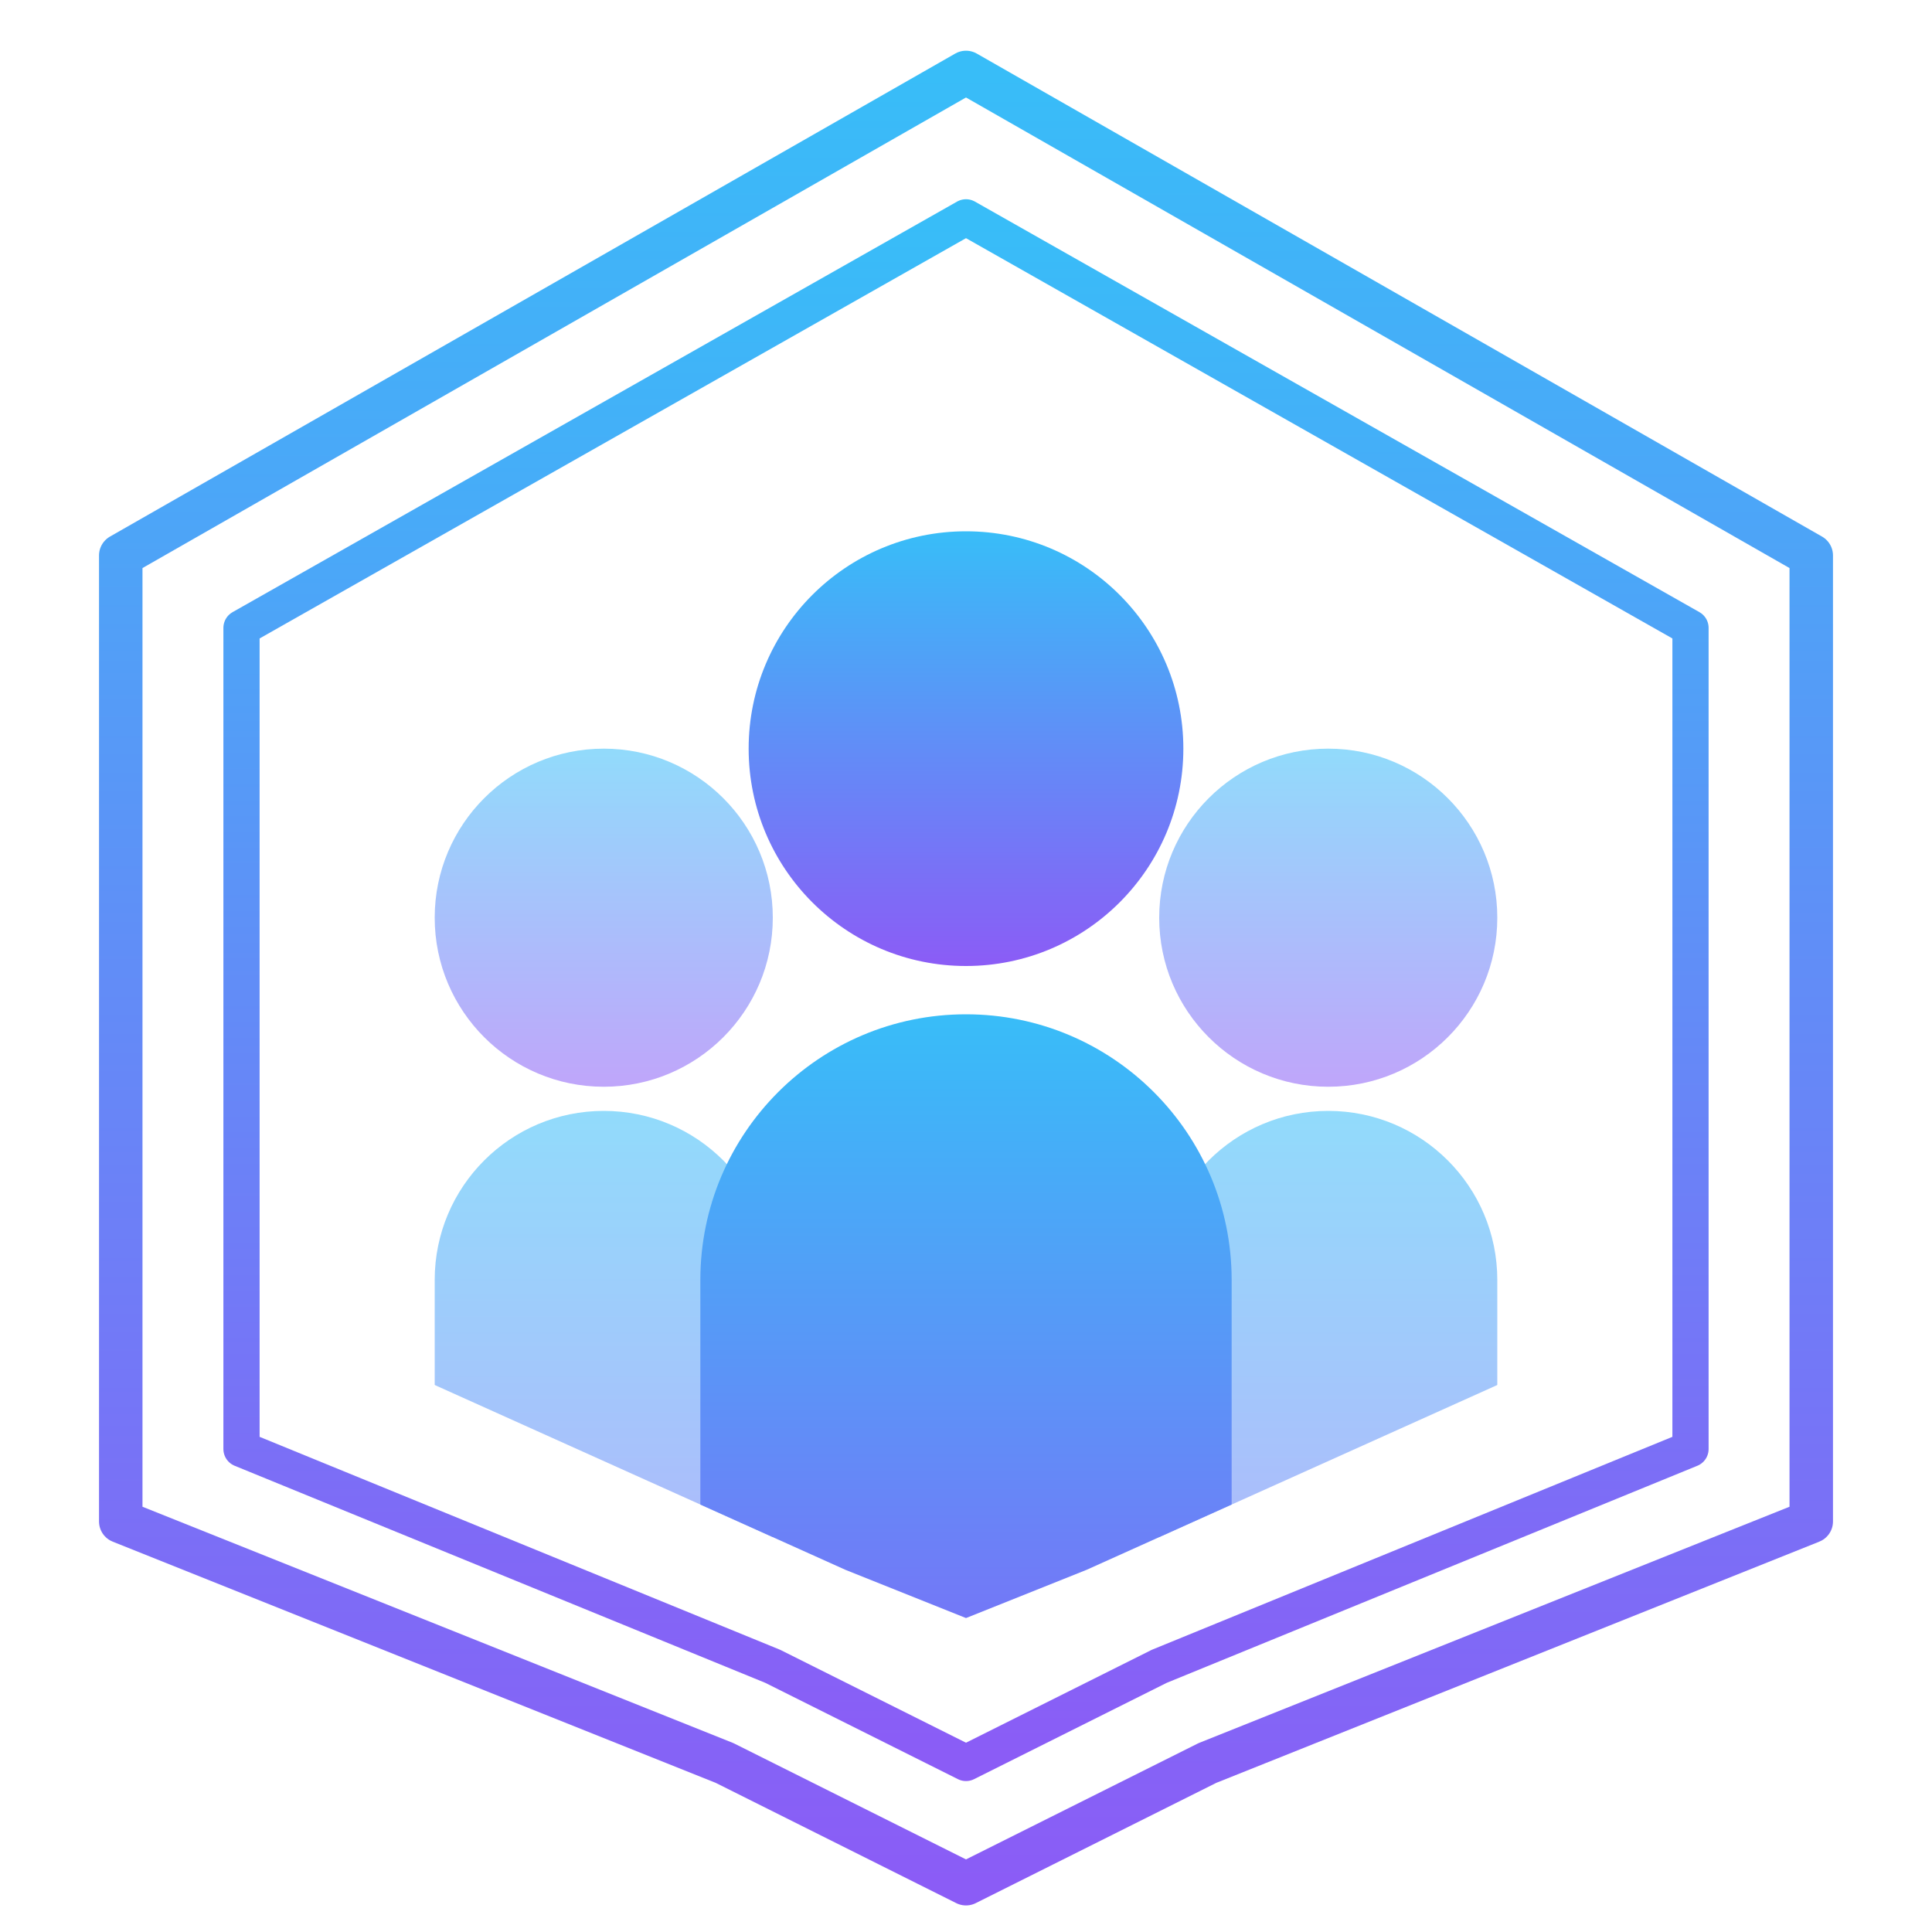
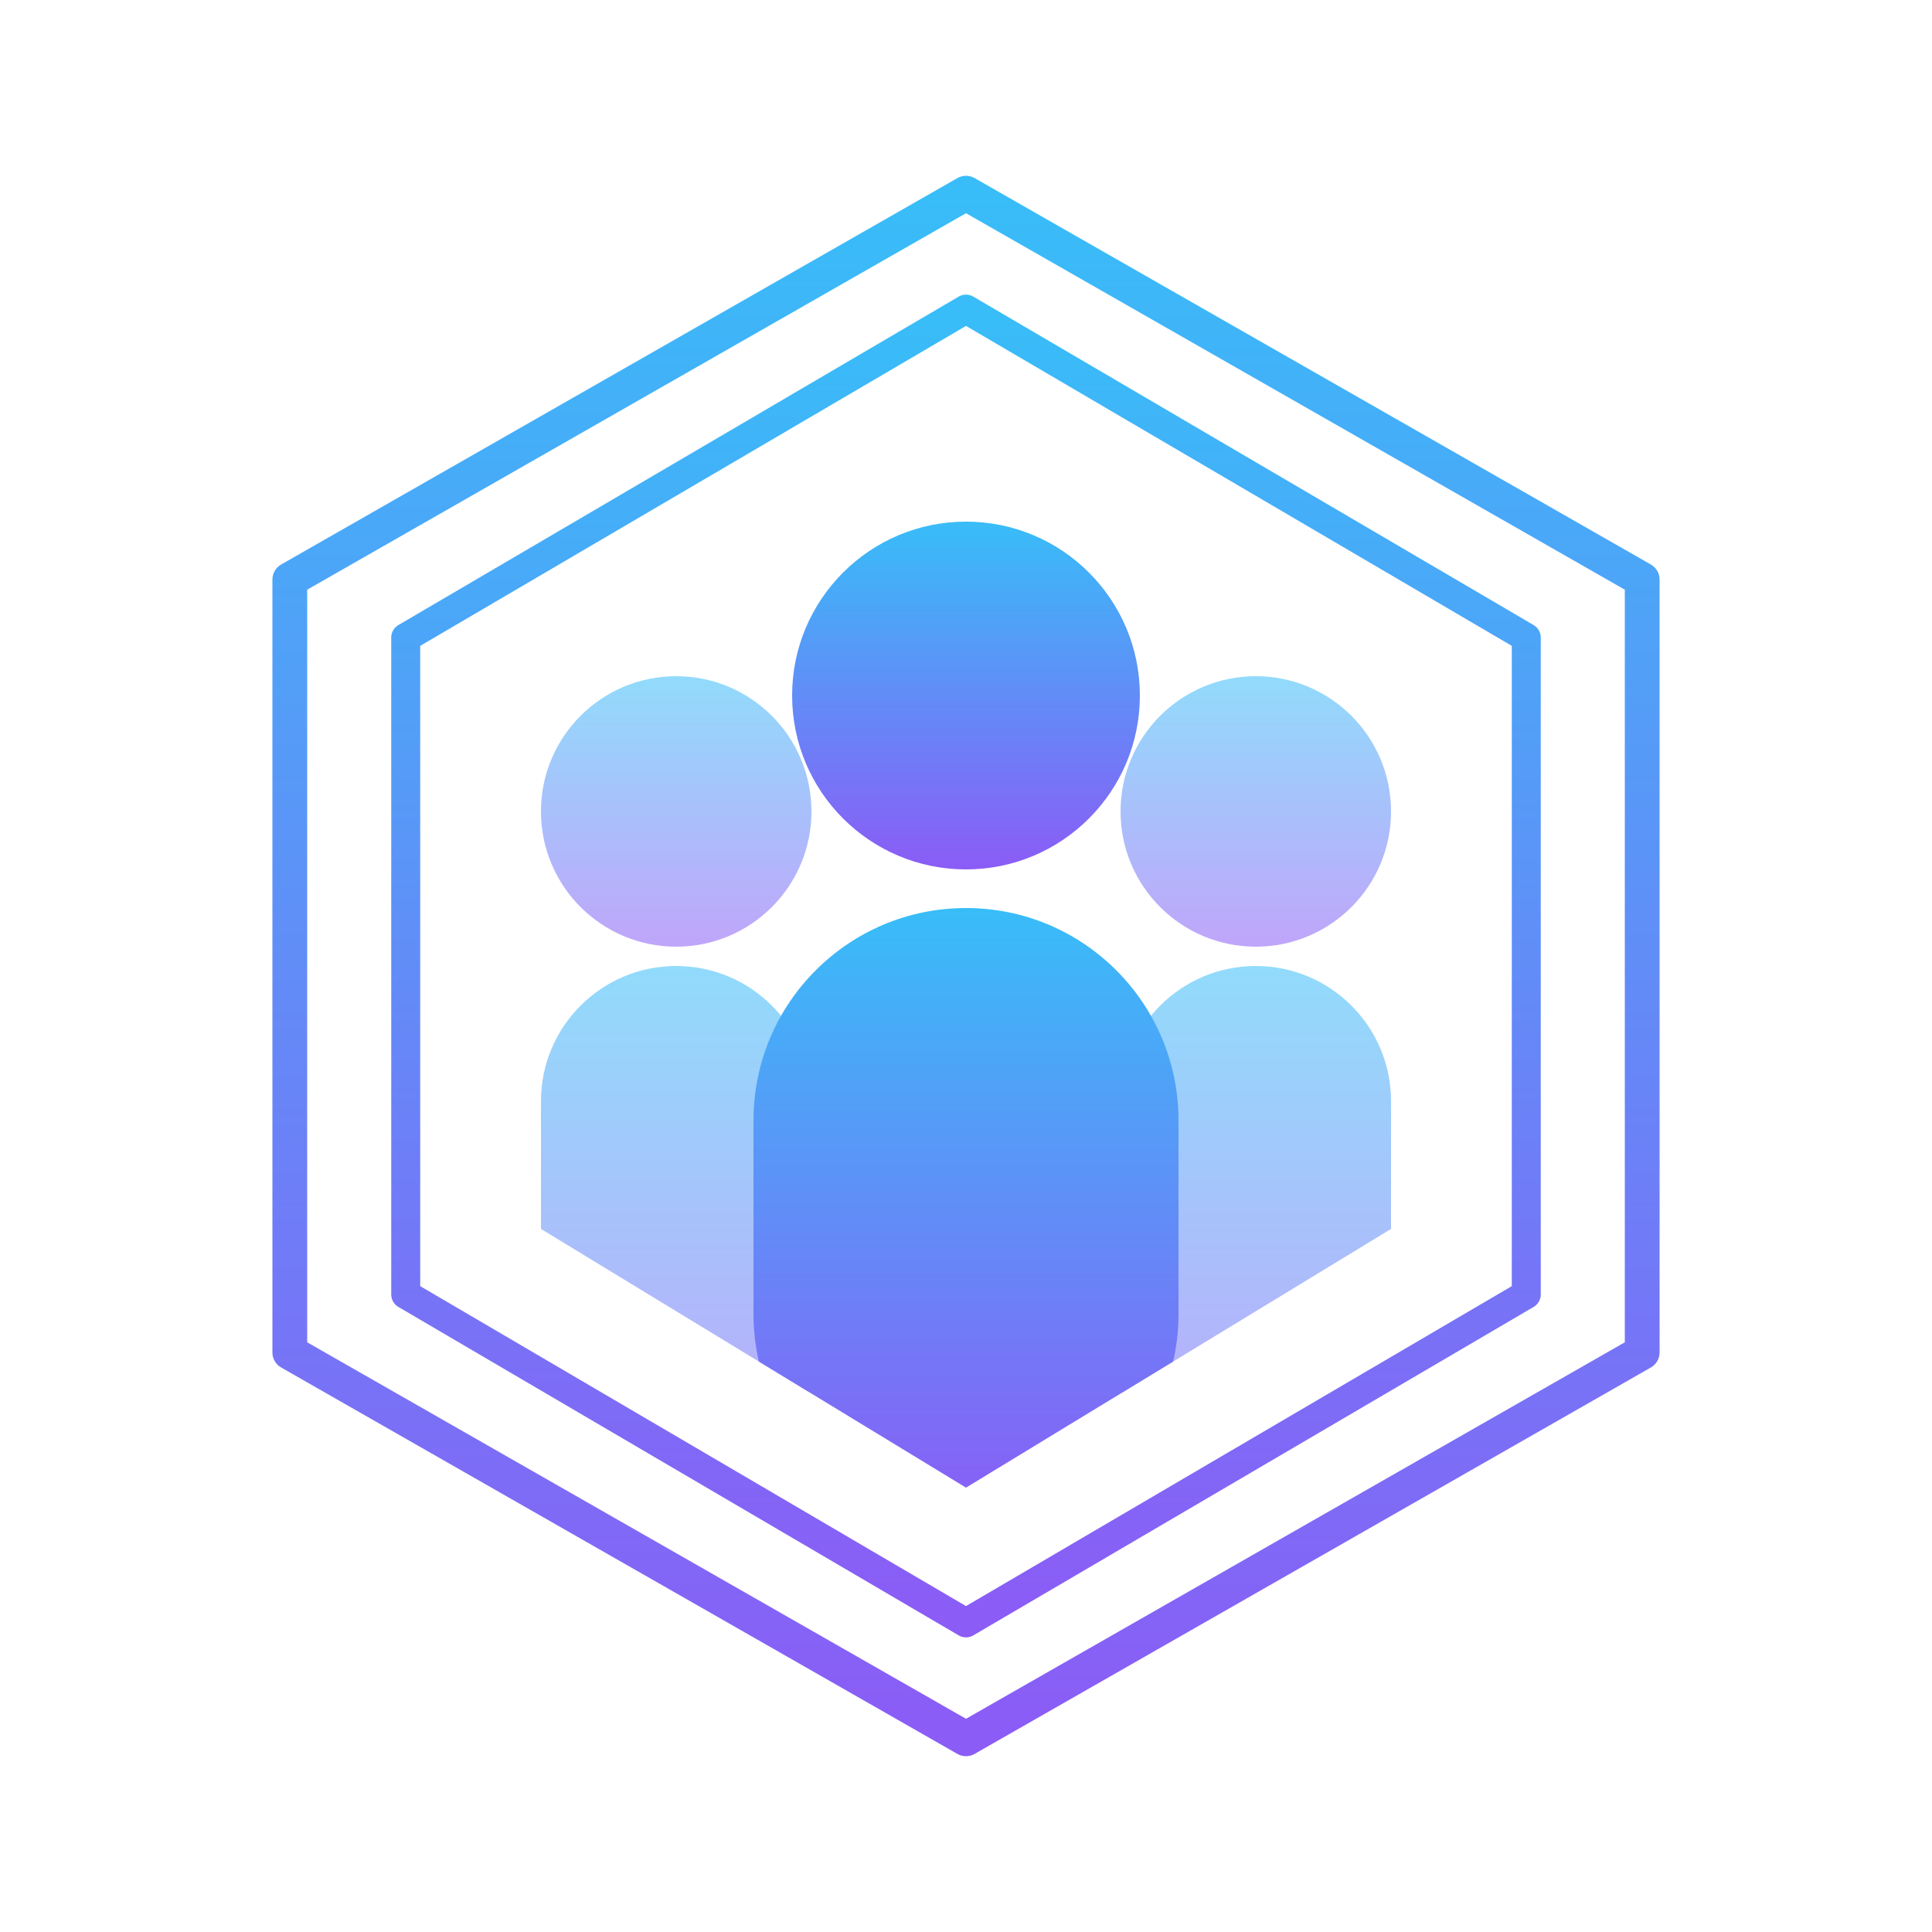
- <svg xmlns="http://www.w3.org/2000/svg" width="100" height="100" viewBox="10 2 80 80" fill="none">
+ <svg xmlns="http://www.w3.org/2000/svg" width="100" height="100" viewBox="0 0 100 100" fill="none">
  <defs>
    <linearGradient id="g" x1="0%" y1="0%" x2="0%" y2="100%">
      <stop offset="0%" stop-color="#38bdf8" />
      <stop offset="100%" stop-color="#8b5cf6" />
    </linearGradient>
    <clipPath id="c">
-       <path d="M50 16 L75 31 L75 58 L55 67 L50 69 L45 67 L25 58 L25 31 Z" />
+       <path d="M50 23 L73 37 L73 63 L50 77 L27 63 L27 37 Z" />
    </clipPath>
  </defs>
-   <path d="M50 5 L85 25 L85 65 L60 75 L50 80 L40 75 L15 65 L15 25 Z" stroke="url(#g)" stroke-width="1.8" stroke-linejoin="round" stroke-linecap="round" />
-   <path d="M50 11 L80 28 L80 62 L58 71 L50 75 L42 71 L20 62 L20 28 Z" stroke="url(#g)" stroke-width="1.5" stroke-linejoin="round" stroke-linecap="round" />
+   <path d="M50 10 L85 30 L85 70 L50 90 L15 70 L15 30 Z" stroke="url(#g)" stroke-width="1.8" stroke-linejoin="round" stroke-linecap="round" />
+   <path d="M50 16 L79 33 L79 67 L50 84 L21 67 L21 33 Z" stroke="url(#g)" stroke-width="1.5" stroke-linejoin="round" stroke-linecap="round" />
  <g fill="url(#g)" clip-path="url(#c)">
-     <circle cx="35" cy="40" r="7" opacity="0.55" />
-     <rect x="28" y="48" width="14" height="30" rx="7" opacity="0.55" />
-     <circle cx="65" cy="40" r="7" opacity="0.55" />
-     <rect x="58" y="48" width="14" height="30" rx="7" opacity="0.55" />
-     <circle cx="50" cy="33" r="9" />
-     <rect x="39" y="44" width="22" height="35" rx="11" />
+     <circle cx="35" cy="42" r="7" opacity="0.55" />
+     <rect x="28" y="50" width="14" height="28" rx="7" opacity="0.55" />
+     <circle cx="65" cy="42" r="7" opacity="0.55" />
+     <rect x="58" y="50" width="14" height="28" rx="7" opacity="0.55" />
+     <circle cx="50" cy="36" r="9" />
+     <rect x="39" y="47" width="22" height="32" rx="11" />
  </g>
</svg>
